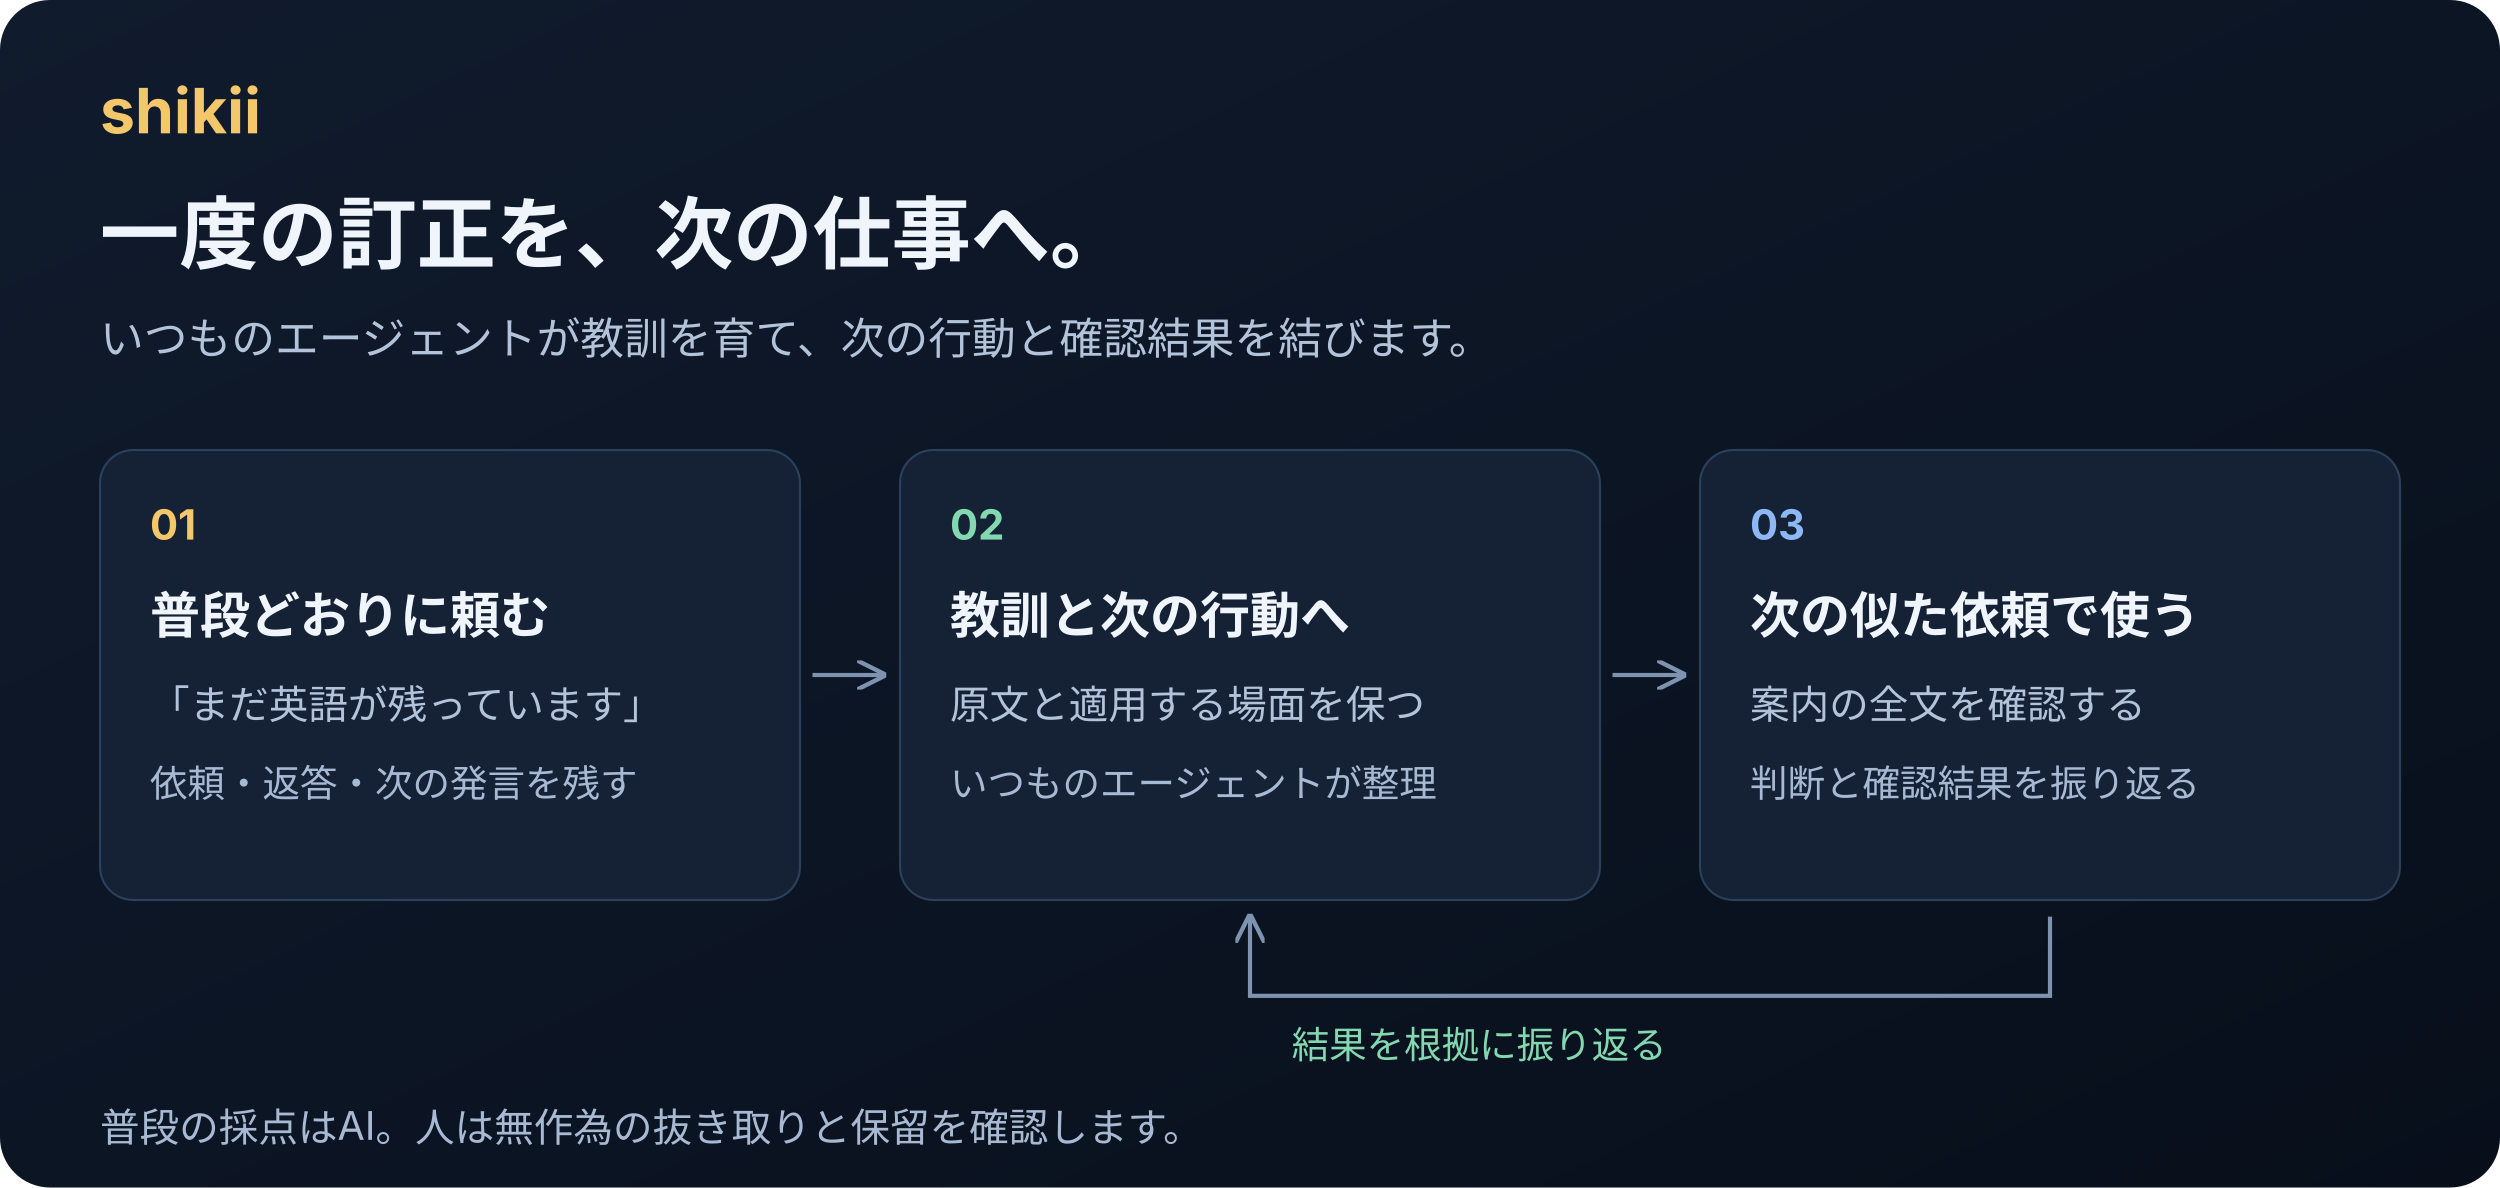
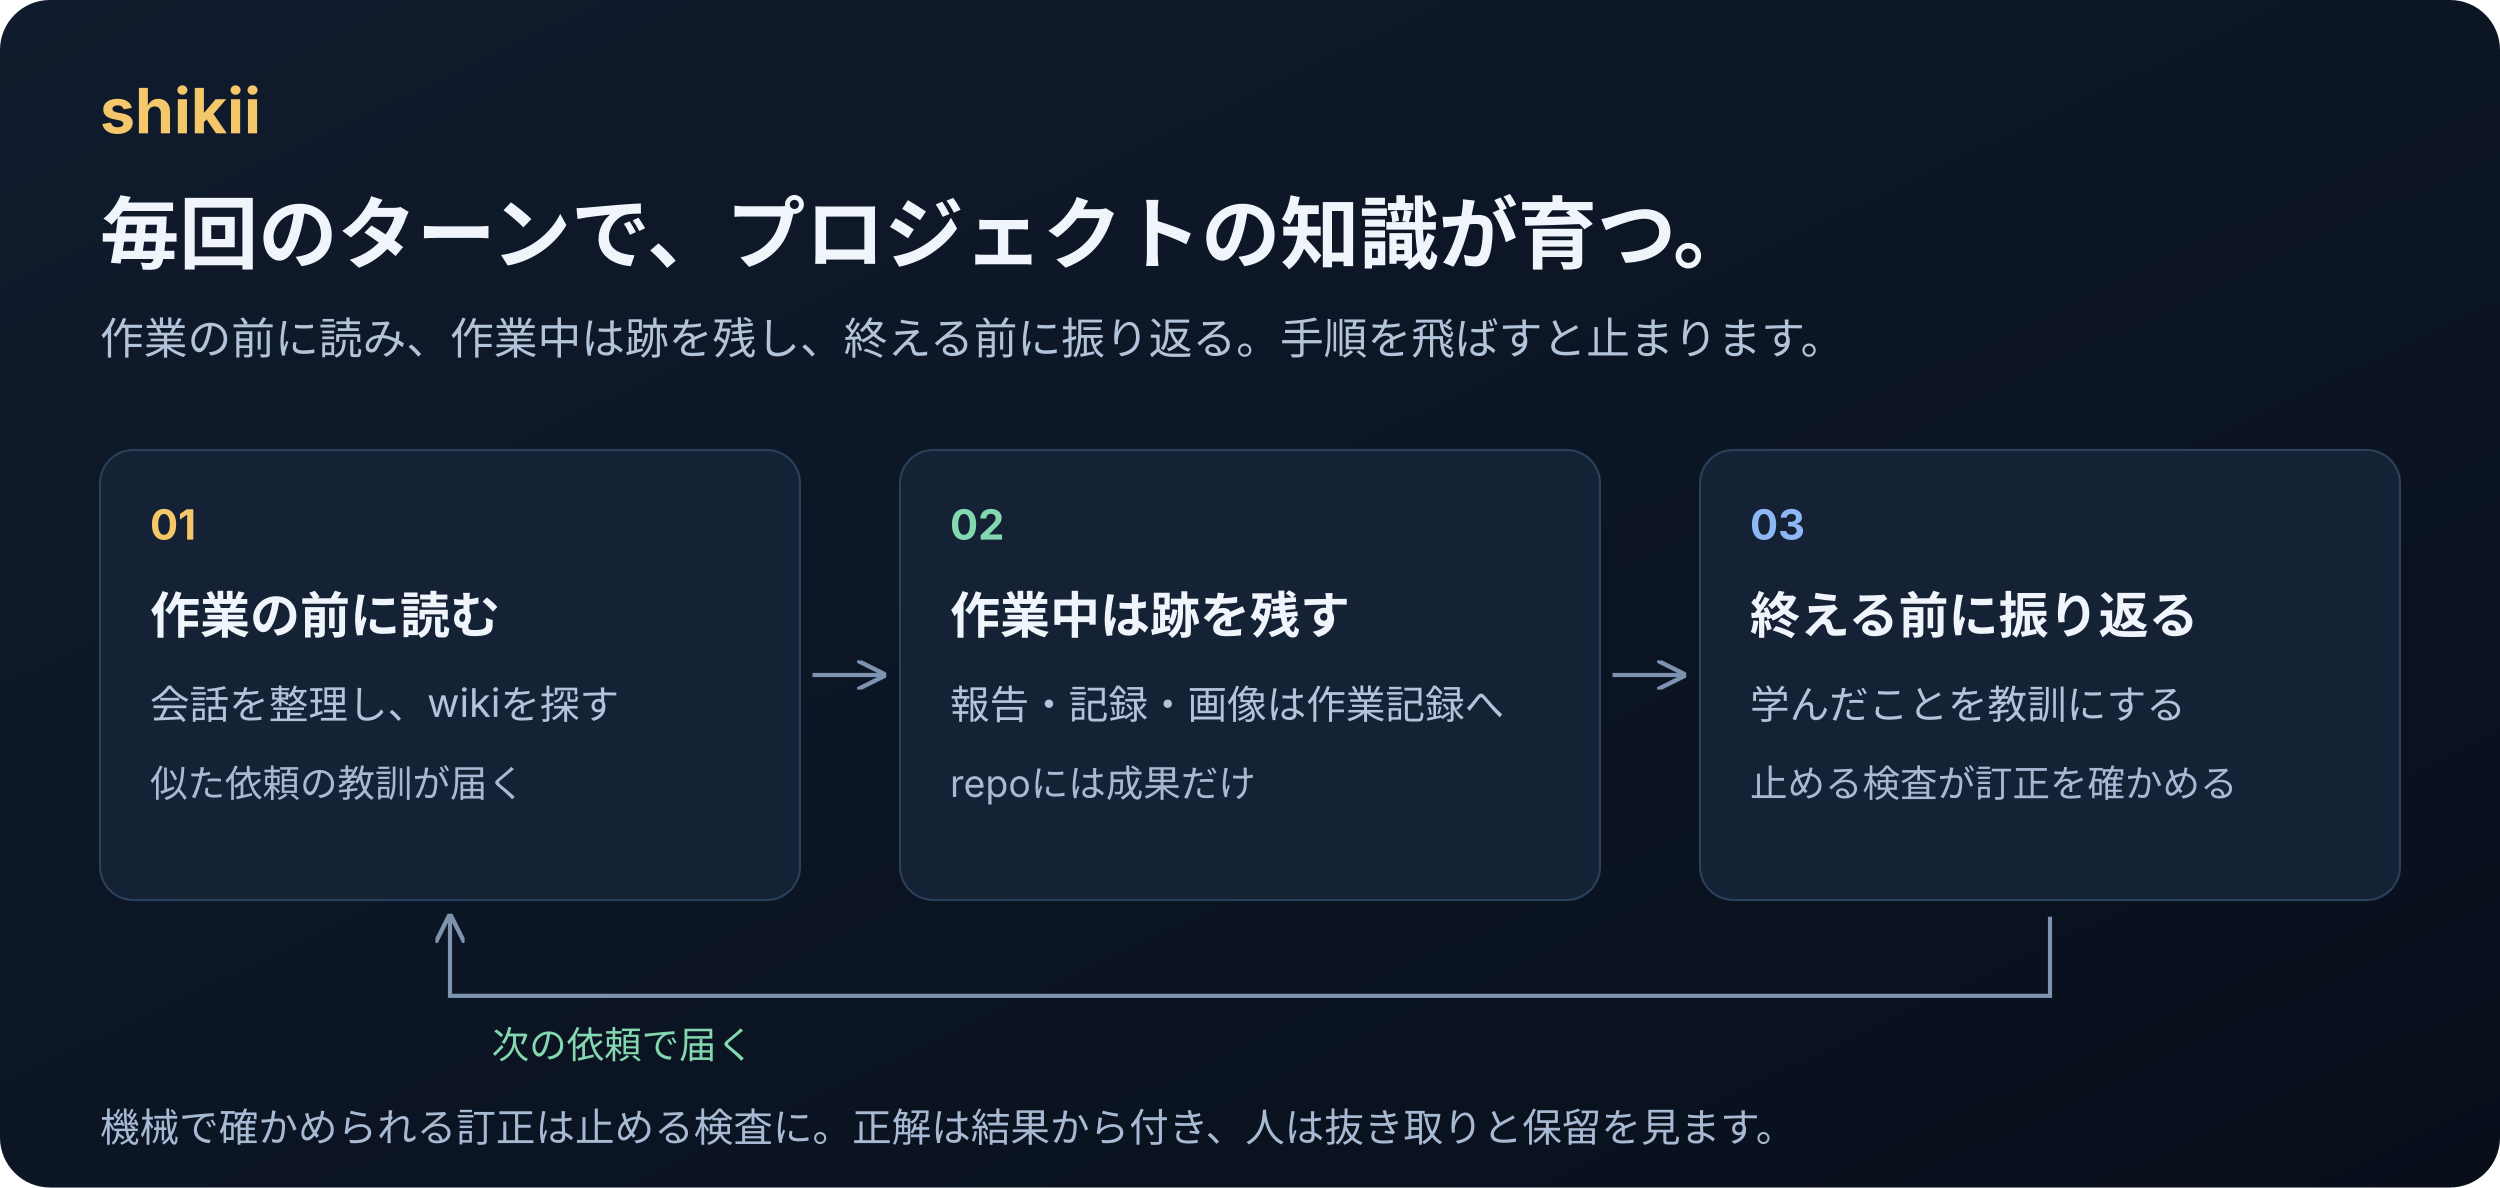
<svg xmlns="http://www.w3.org/2000/svg" width="1200" height="570" viewBox="0 0 1200 570" role="img" aria-labelledby="title desc" lang="ja" font-family="-apple-system, BlinkMacSystemFont, 'Hiragino Sans', 'Noto Sans JP', 'Segoe UI', sans-serif">
  <defs>
    <linearGradient id="bg" x2="1" y2="1">
      <stop stop-color="#101b2d" />
      <stop offset="1" stop-color="#080f1b" />
    </linearGradient>
    <marker id="arrow" viewBox="0 0 10 10" refX="9" refY="5" markerWidth="7" markerHeight="7" orient="auto">
      <path d="M 0 0 L 10 5 L 0 10" fill="none" stroke="#7d93af" stroke-width="1.5" />
    </marker>
  </defs>
  <rect width="1200" height="570" rx="24" fill="url(#bg)" />
  <text x="48" y="64" font-size="30" font-weight="700" fill="#f4c76a">shikii</text>
-   <text x="48" y="126" font-size="38" font-weight="700" fill="#f0f5fc">一度の訂正を、次の仕事へ。</text>
-   <text x="48" y="170" font-size="21" font-weight="400" fill="#b3c3d9">いつものエージェントが教訓を育て、次の行動と確認結果を結びます。</text>
+   <text x="48" y="126" font-size="38" font-weight="700" fill="#f0f5fc">毎回のターンで、プロジェクトの知識が育つ。</text>
+   <text x="48" y="170" font-size="21" font-weight="400" fill="#b3c3d9">作業の前に読み、作業中は跡を残し、終える前に振り返る。手順を飛ばすと止まります。</text>
  <rect x="48" y="216" width="336" height="216" rx="16" fill="#152236" stroke="#2b405b" />
  <text x="72" y="259" font-size="20" font-weight="700" fill="#f4c76a">01</text>
-   <text x="72" y="304" font-size="24" font-weight="700" fill="#f0f5fc">普段どおりに頼む</text>
-   <text x="72" y="345" font-size="19" font-weight="400" fill="#b3c3d9">「まだ英語が残っています」</text>
-   <text x="72" y="382.5" font-size="18" font-weight="400" fill="#a8bad3">依頼・返答・次の発言を残す</text>
+   <text x="72" y="304" font-size="24" font-weight="700" fill="#f0f5fc">作業の前に読む</text>
+   <text x="72" y="345" font-size="19" font-weight="400" fill="#b3c3d9">会話を整理し、wikiを探す</text>
+   <text x="72" y="382.5" font-size="18" font-weight="400" fill="#a8bad3">似た依頼の教訓が届く</text>
  <path d="M 390 324 H 424" fill="none" stroke="#7d93af" stroke-width="2" marker-end="url(#arrow)" />
  <rect x="432" y="216" width="336" height="216" rx="16" fill="#152236" stroke="#2b405b" />
  <text x="456" y="259" font-size="20" font-weight="700" fill="#83d8b0">02</text>
-   <text x="456" y="304" font-size="24" font-weight="700" fill="#f0f5fc">教訓と次の行動へ</text>
-   <text x="456" y="345" font-size="19" font-weight="400" fill="#b3c3d9">原文と適用する場面を保つ</text>
-   <text x="456" y="382.5" font-size="18" font-weight="400" fill="#a8bad3">いつものエージェントが整理</text>
+   <text x="456" y="304" font-size="24" font-weight="700" fill="#f0f5fc">作業中は跡を残す</text>
+   <text x="456" y="345" font-size="19" font-weight="400" fill="#b3c3d9">報告・記録・画像は作業記録へ</text>
+   <text x="456" y="382.5" font-size="18" font-weight="400" fill="#a8bad3">repoには成果だけ</text>
  <path d="M 774 324 H 808" fill="none" stroke="#7d93af" stroke-width="2" marker-end="url(#arrow)" />
  <rect x="816" y="216" width="336" height="216" rx="16" fill="#152236" stroke="#2b405b" />
  <text x="840" y="259" font-size="20" font-weight="700" fill="#8db8f4">03</text>
-   <text x="840" y="304" font-size="24" font-weight="700" fill="#f0f5fc">次の似た依頼で使う</text>
-   <text x="840" y="345" font-size="19" font-weight="400" fill="#b3c3d9">案内の全文を確認する</text>
-   <text x="840" y="382.5" font-size="18" font-weight="400" fill="#a8bad3">判断と確認結果を振り返る</text>
-   <path d="M 984 440 V 478 H 600 V 440" fill="none" stroke="#7d93af" stroke-width="2" marker-end="url(#arrow)" />
-   <text x="620" y="508" font-size="18" font-weight="400" fill="#83d8b0">結果を根拠に振り返る</text>
-   <text x="48" y="548" font-size="19" font-weight="400" fill="#a8bad3">普段の採点はAI。人は無作為の抜き取りと保留を確認します。</text>
+   <text x="840" y="304" font-size="24" font-weight="700" fill="#f0f5fc">終える前に振り返る</text>
+   <text x="840" y="345" font-size="19" font-weight="400" fill="#b3c3d9">学んだことを教訓にする</text>
+   <text x="840" y="382.5" font-size="18" font-weight="400" fill="#a8bad3">止める検査が訂正を確かめる</text>
+   <path d="M 984 440 V 478 H 216 V 440" fill="none" stroke="#7d93af" stroke-width="2" marker-end="url(#arrow)" />
+   <text x="236" y="508" font-size="18" font-weight="400" fill="#83d8b0">次の依頼で届く</text>
+   <text x="48" y="548" font-size="19" font-weight="400" fill="#a8bad3">機械で確かめられる訂正は止める検査に。正解は結果から付き、人は抜き取りと保留を見ます。</text>
</svg>
